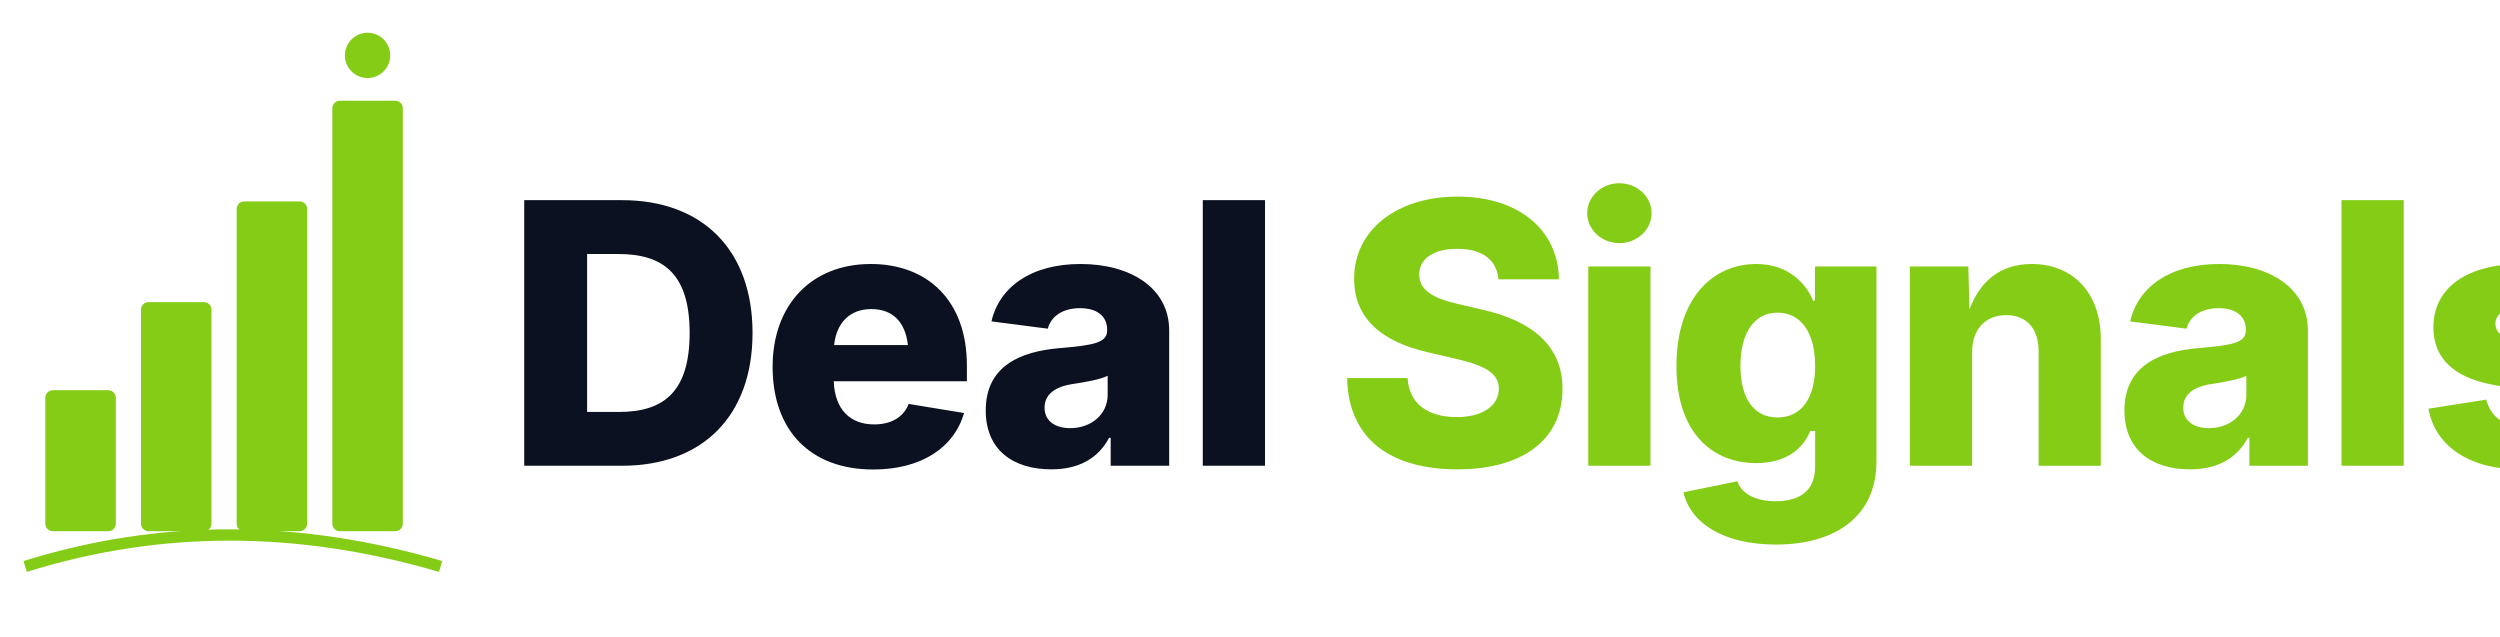
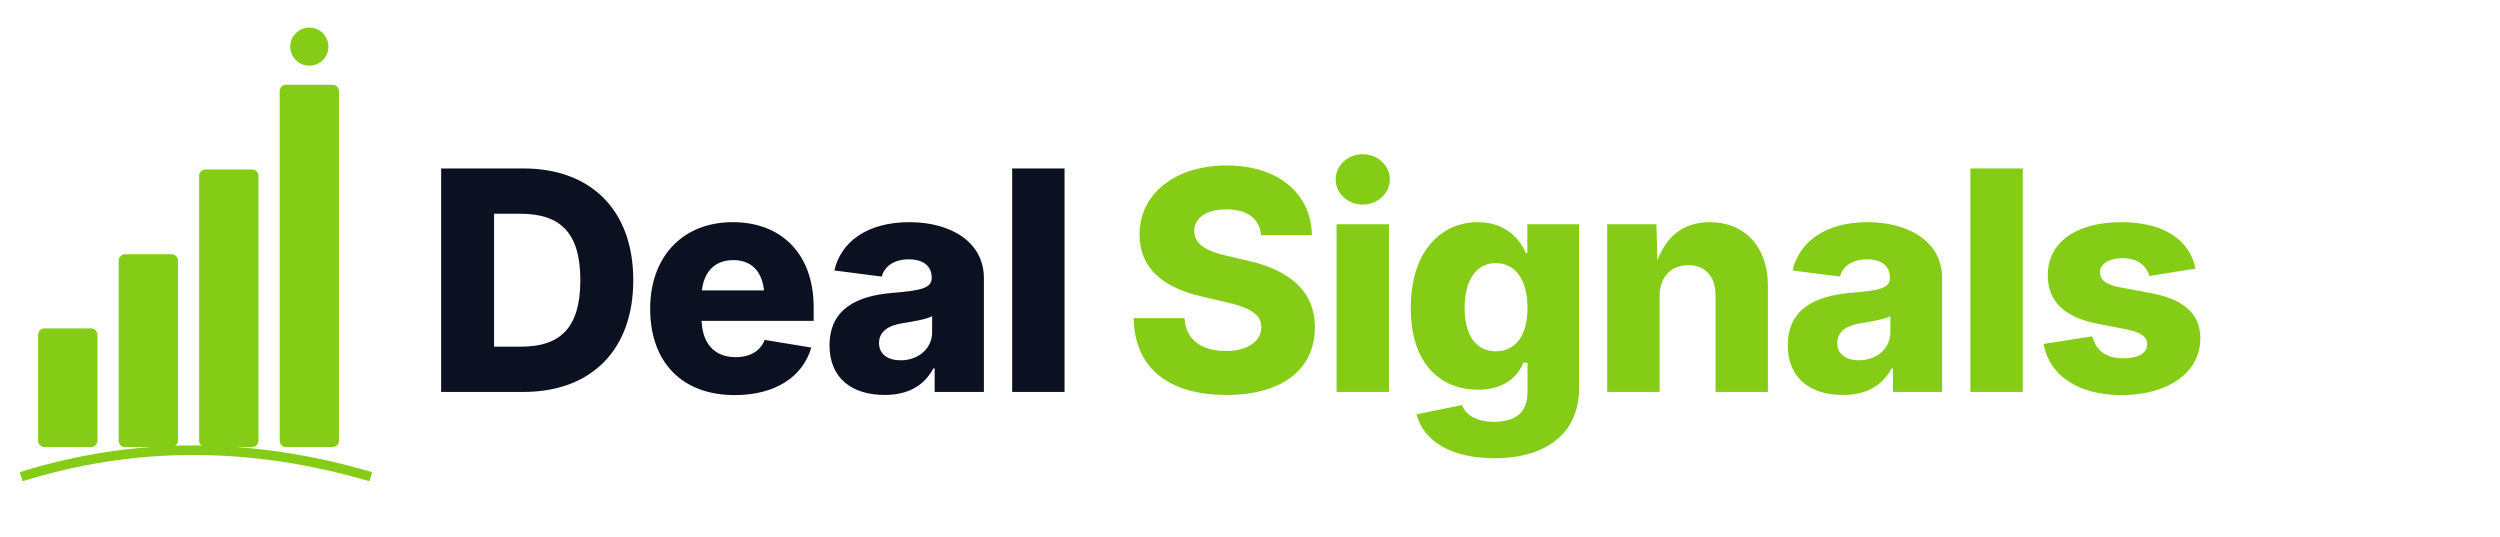
- <svg xmlns="http://www.w3.org/2000/svg" viewBox="0 0 993 253" width="993" height="253">
+ <svg xmlns="http://www.w3.org/2000/svg" viewBox="0 0 1180 253" width="1180" height="253">
  <rect x="18" y="155" width="28" height="56" rx="3" fill="#84CC16" />
  <rect x="56" y="120" width="28" height="91" rx="3" fill="#84CC16" />
  <rect x="94" y="80" width="28" height="131" rx="3" fill="#84CC16" />
  <rect x="132" y="40" width="28" height="171" rx="3" fill="#84CC16" />
  <circle cx="146" cy="22" r="9" fill="#84CC16" />
  <path d="M10 225 Q90 200 175 225" stroke="#84CC16" stroke-width="4.5" fill="none" />
  <text x="200" y="185" font-family="'Plus Jakarta Sans', 'Inter', 'Helvetica Neue', Arial, sans-serif" font-size="145" font-weight="800" fill="#0B1120" letter-spacing="-3">Deal</text>
  <text x="530" y="185" font-family="'Plus Jakarta Sans', 'Inter', 'Helvetica Neue', Arial, sans-serif" font-size="145" font-weight="800" fill="#84CC16" letter-spacing="-3">Signals</text>
</svg>
